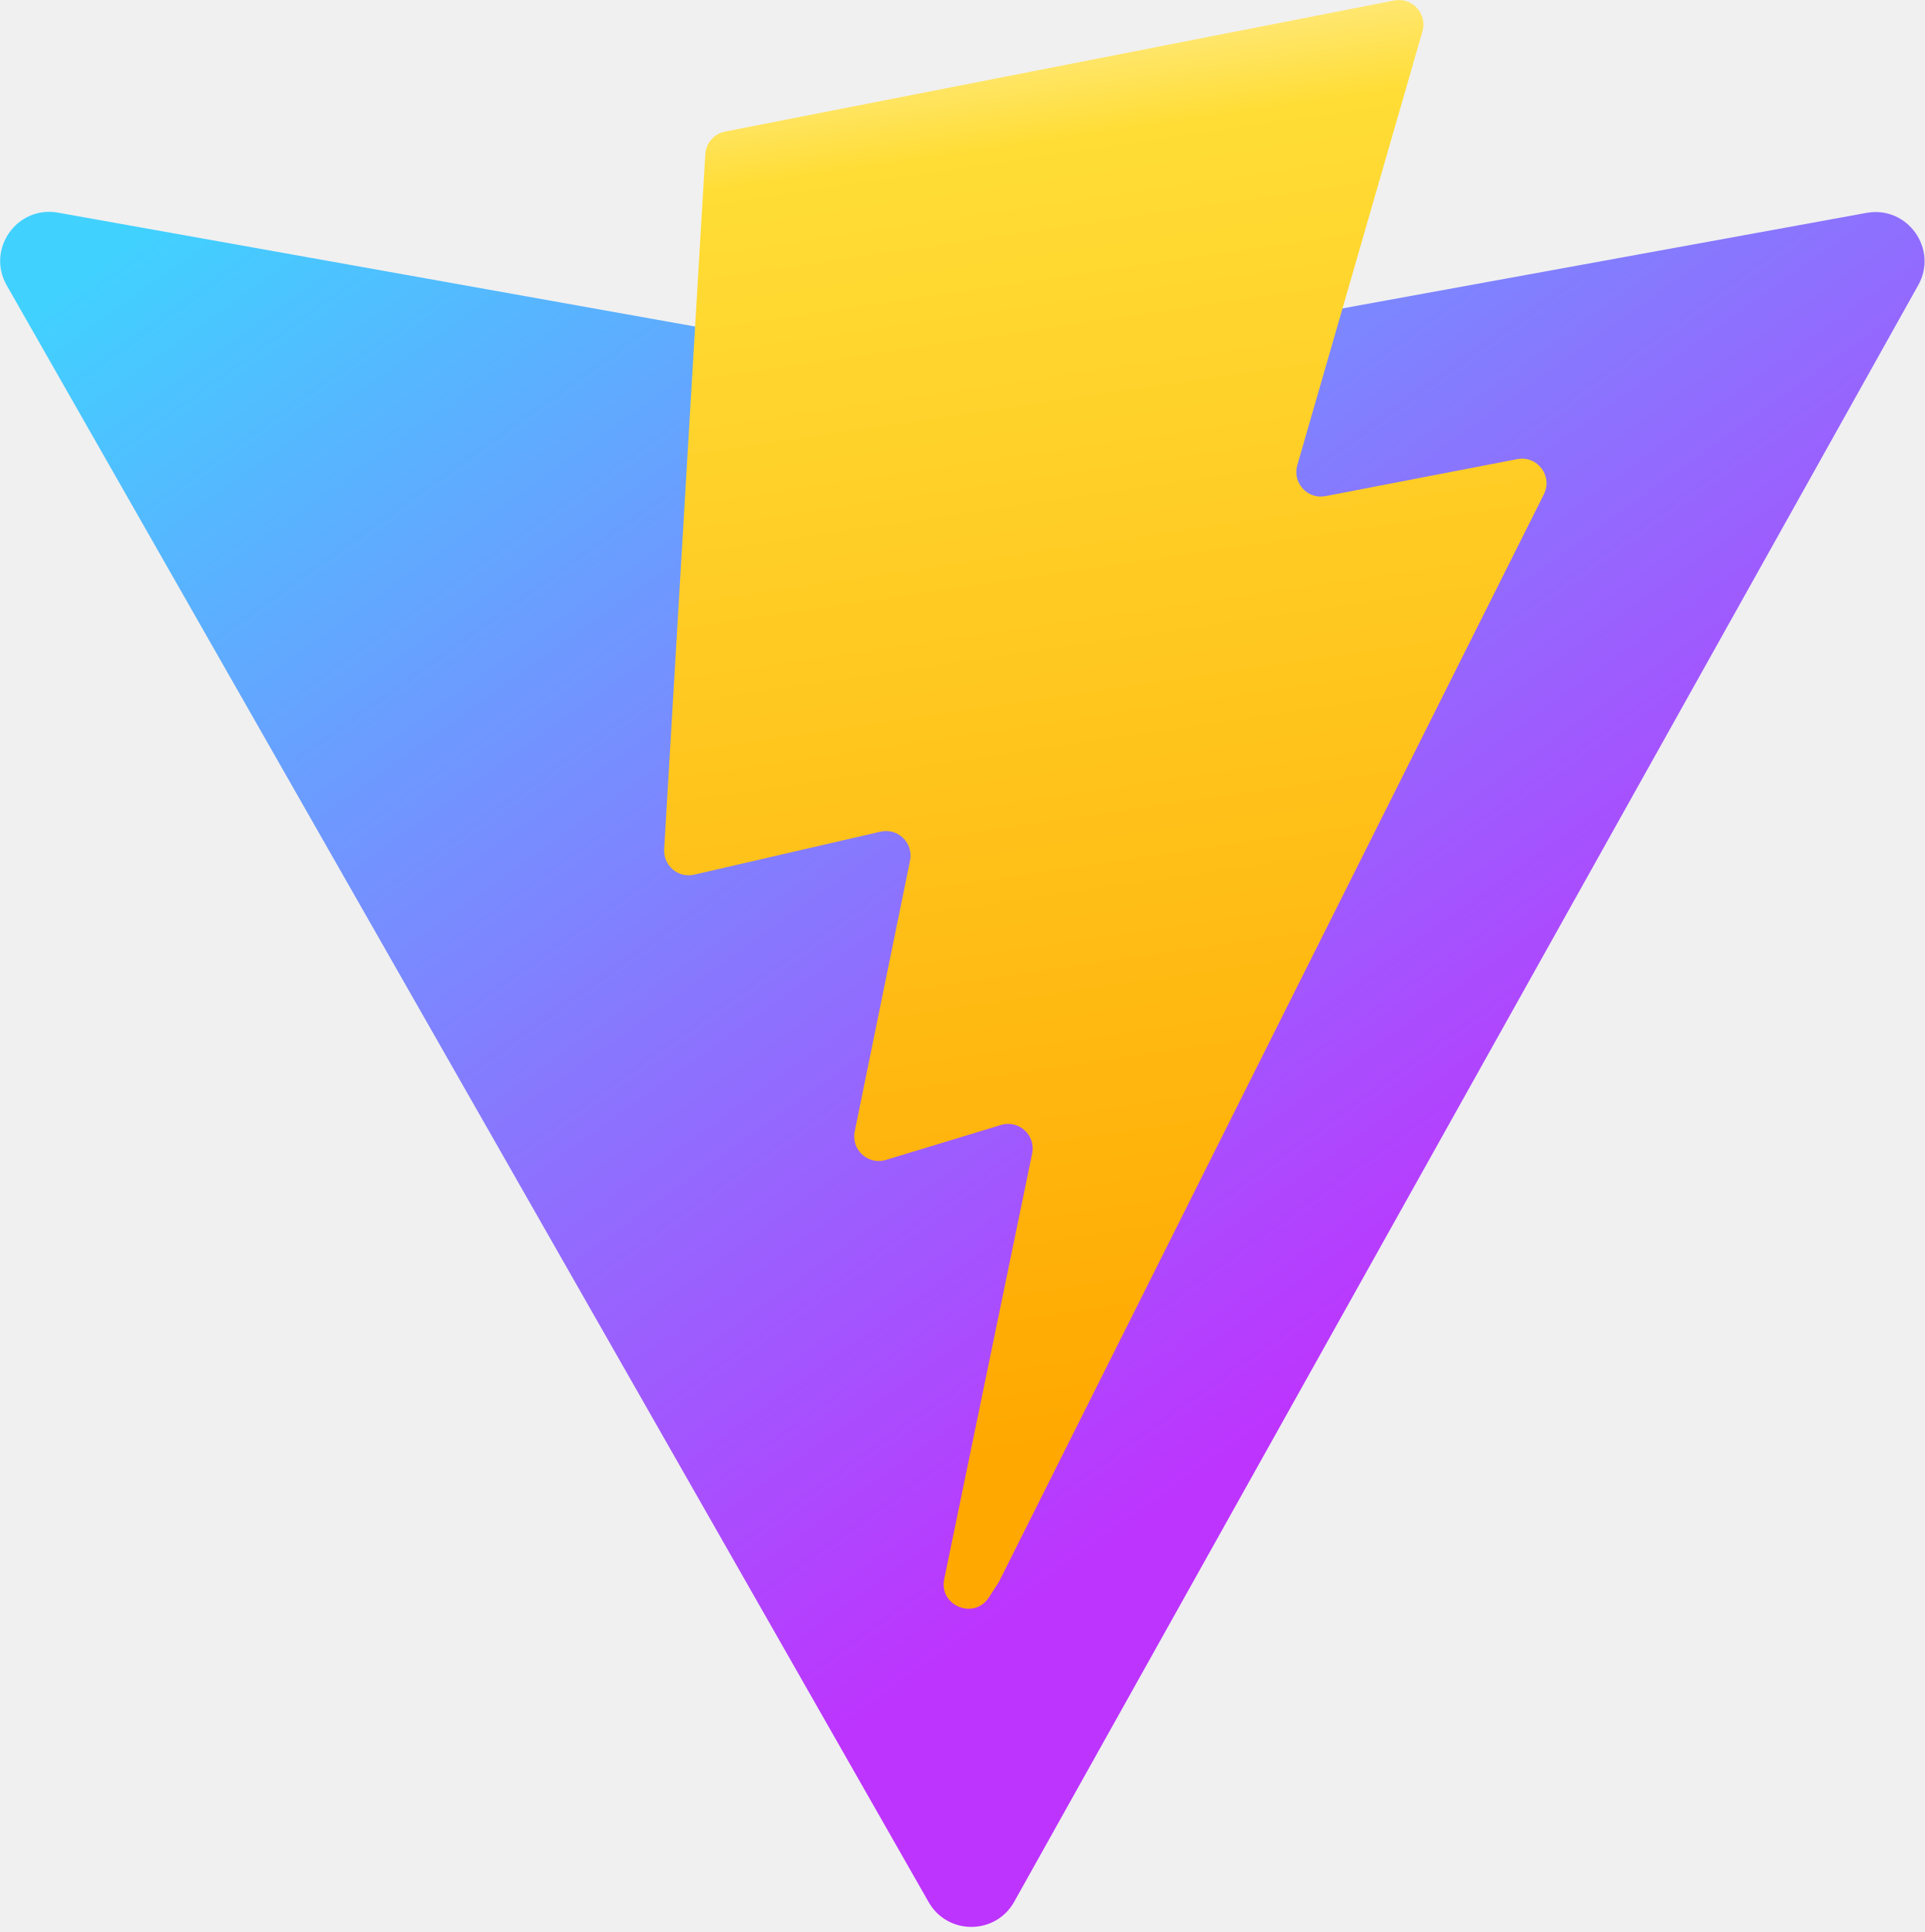
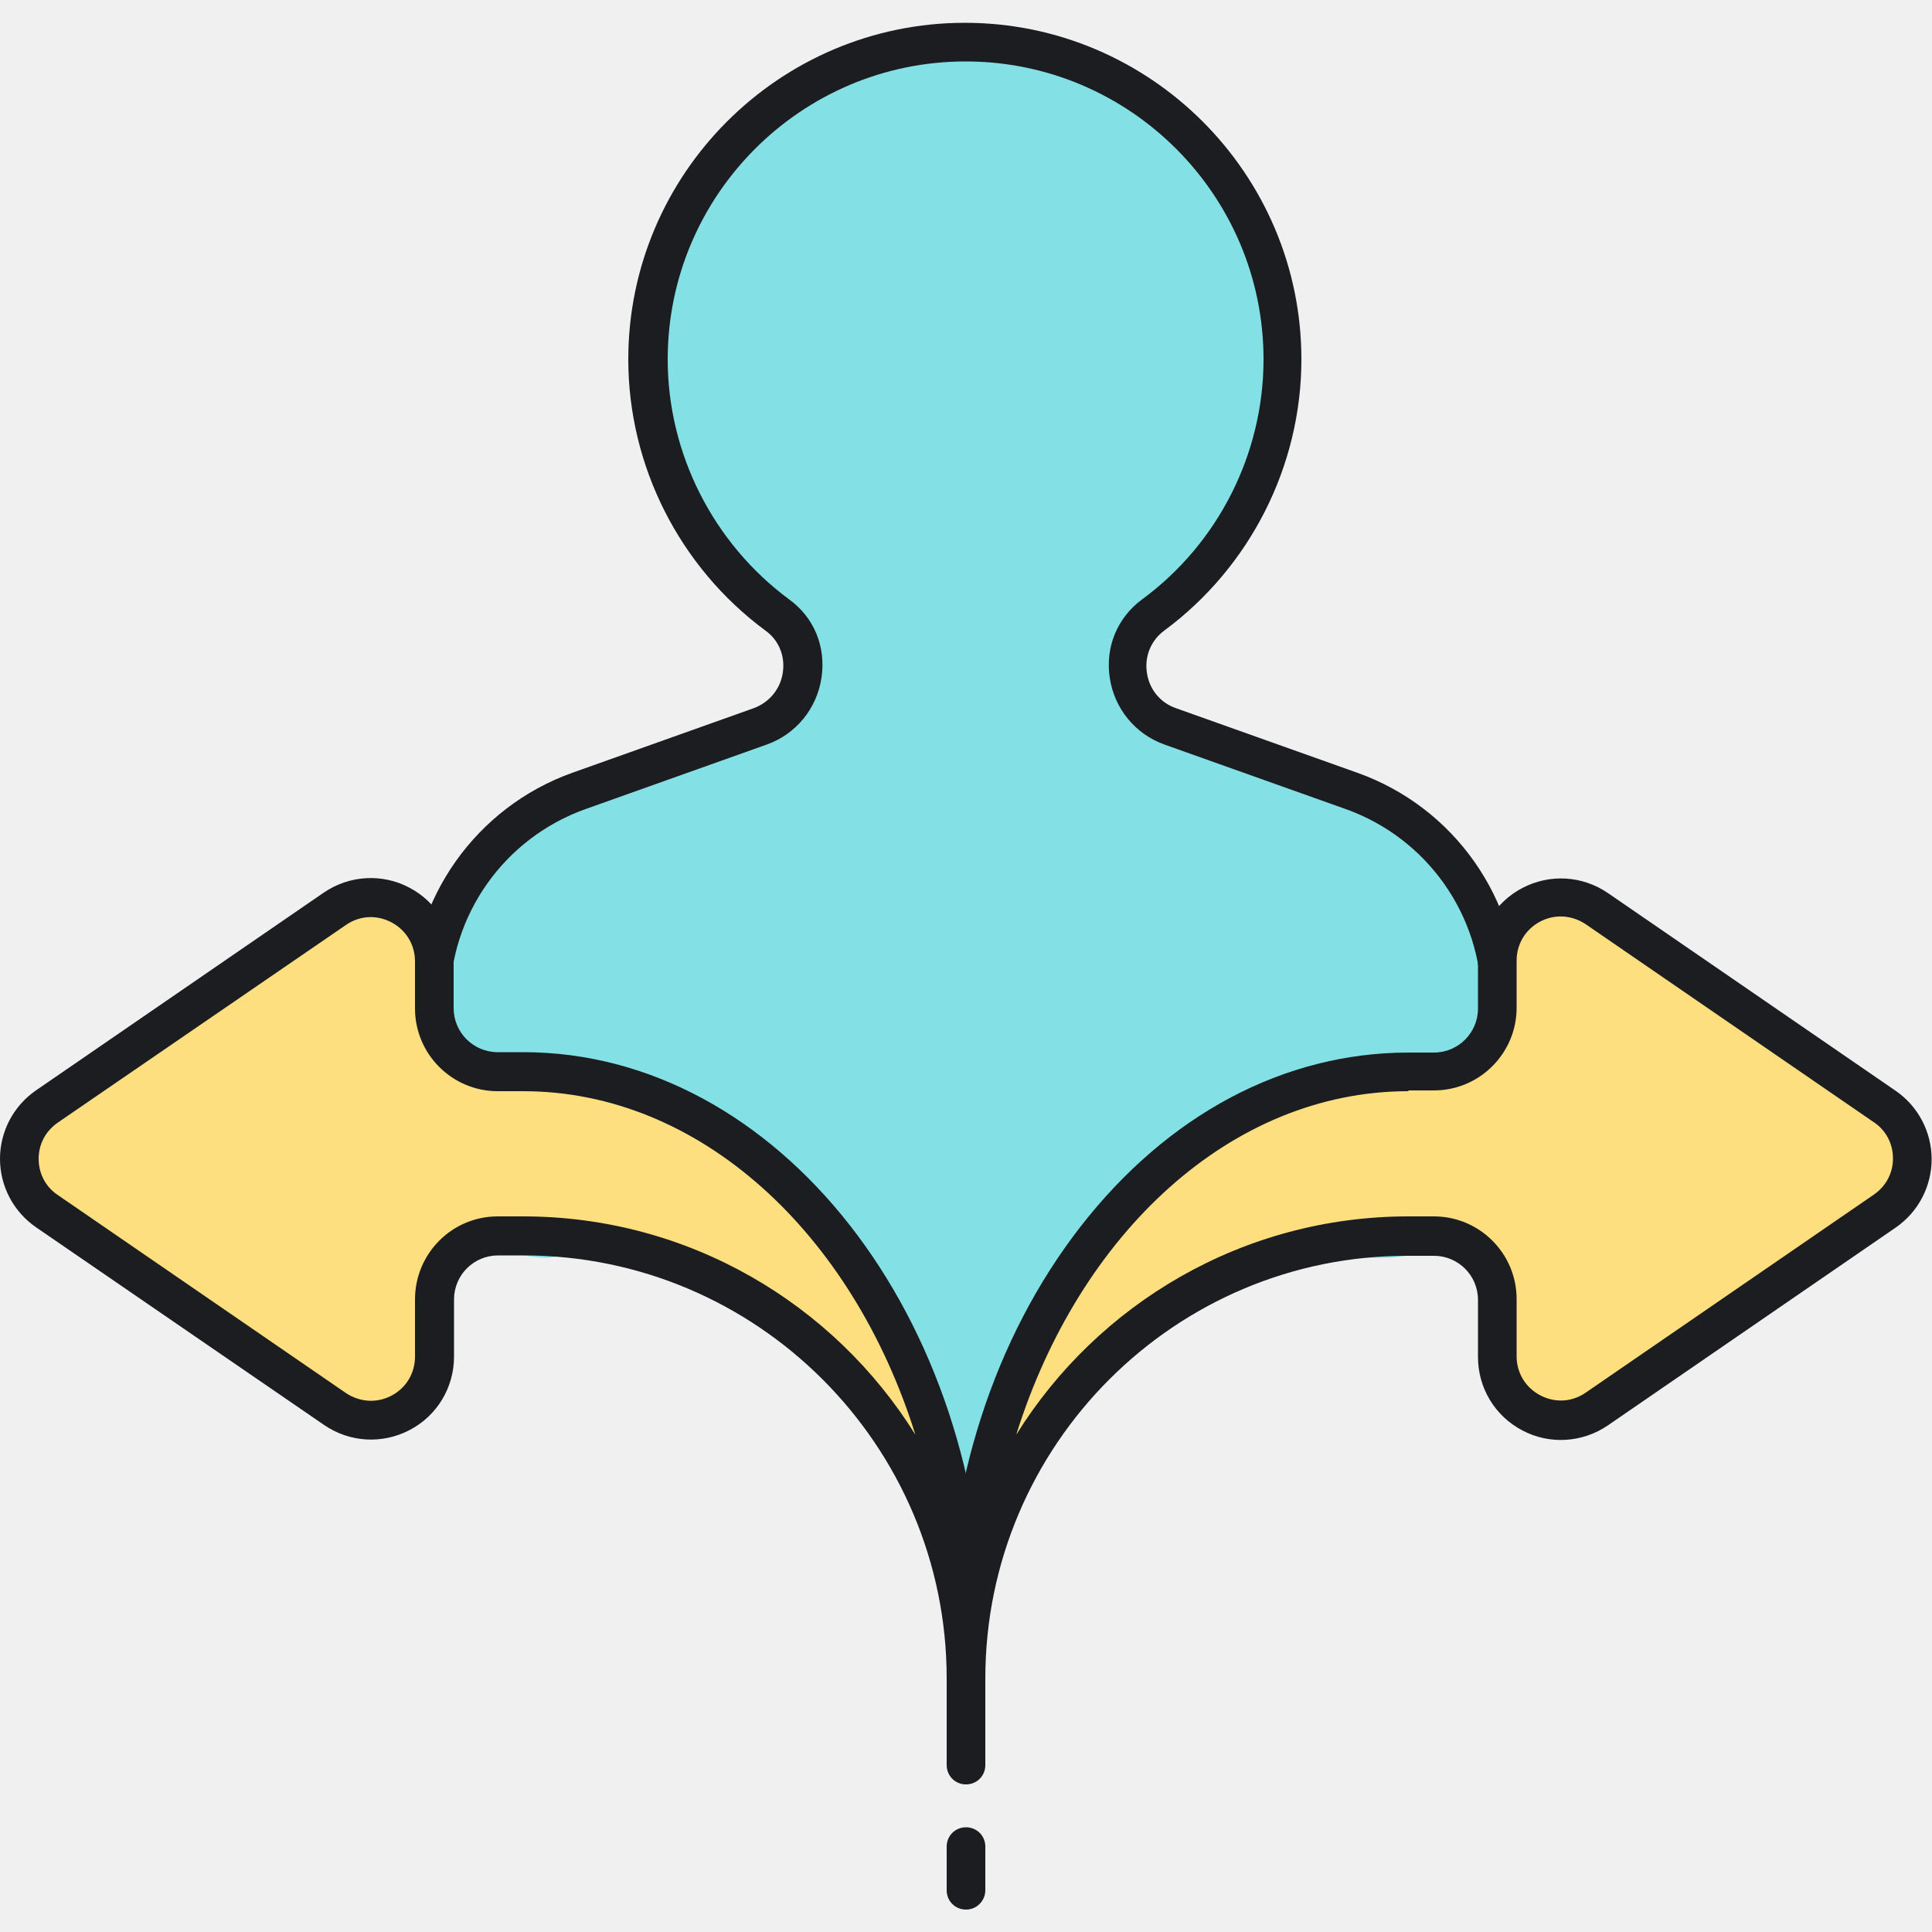
- <svg xmlns="http://www.w3.org/2000/svg" aria-hidden="true" role="img" class="iconify iconify--logos" width="31.88" height="32" preserveAspectRatio="xMidYMid meet" viewBox="0 0 256 257">
-   <defs>
-     <linearGradient id="IconifyId1813088fe1fbc01fb466" x1="-.828%" x2="57.636%" y1="7.652%" y2="78.411%">
-       <stop offset="0%" stop-color="#41D1FF" />
-       <stop offset="100%" stop-color="#BD34FE" />
-     </linearGradient>
-     <linearGradient id="IconifyId1813088fe1fbc01fb467" x1="43.376%" x2="50.316%" y1="2.242%" y2="89.03%">
-       <stop offset="0%" stop-color="#FFEA83" />
-       <stop offset="8.333%" stop-color="#FFDD35" />
-       <stop offset="100%" stop-color="#FFA800" />
-     </linearGradient>
-   </defs>
-   <path fill="url(#IconifyId1813088fe1fbc01fb466)" d="M255.153 37.938L134.897 252.976c-2.483 4.44-8.862 4.466-11.382.048L.875 37.958c-2.746-4.814 1.371-10.646 6.827-9.67l120.385 21.517a6.537 6.537 0 0 0 2.322-.004l117.867-21.483c5.438-.991 9.574 4.796 6.877 9.62Z" />
-   <path fill="url(#IconifyId1813088fe1fbc01fb467)" d="M185.432.063L96.44 17.501a3.268 3.268 0 0 0-2.634 3.014l-5.474 92.456a3.268 3.268 0 0 0 3.997 3.378l24.777-5.718c2.318-.535 4.413 1.507 3.936 3.838l-7.361 36.047c-.495 2.426 1.782 4.5 4.151 3.78l15.304-4.649c2.372-.72 4.652 1.36 4.15 3.788l-11.698 56.621c-.732 3.542 3.979 5.473 5.943 2.437l1.313-2.028l72.516-144.72c1.215-2.423-.88-5.186-3.54-4.672l-25.505 4.922c-2.396.462-4.435-1.77-3.759-4.114l16.646-57.705c.677-2.35-1.37-4.583-3.769-4.113Z" />
+ <svg xmlns="http://www.w3.org/2000/svg" version="1.1" id="Layer_1" x="0px" y="0px" viewBox="0 0 500 500" style="enable-background:new 0 0 500 500;" xml:space="preserve">
+   <style type="text/css">
+ 	.st0{fill:#ECF4F7;}
+ 	.st1{fill:#1C1D21;}
+ 	.st2{fill:#83E1E5;}
+ 	.st3{fill:#AAB1BA;}
+ 	.st4{fill:none;stroke:#1C1D21;stroke-width:10;stroke-linecap:round;stroke-linejoin:round;stroke-miterlimit:10;}
+ 	.st5{fill:#FDDF7F;}
+ 	.st6{fill:#FFFFFF;}
+ </style>
+   <g>
+     <g>
+       <g>
+         <g>
+           <g>
+             <path class="st2" d="M388.4,295.3v-36.2c0-24.4-15.4-46.2-38.4-54.4L303.1,188c-12.4-4.4-15.1-21-4.5-28.9       c20.3-14.9,33.5-39,33.5-66.2v0c0-45.4-36.8-82.1-82.1-82.1h0c-45.4,0-82.1,36.8-82.1,82.1v0c0,27.2,13.2,51.2,33.5,66.2       c10.6,7.8,8,24.5-4.5,28.9L150,204.7c-23,8.2-38.4,30-38.4,54.4v36.2c0,16.7,13.5,30.2,30.2,30.2l52.1-6.2l56.2,65.4l44.7-59.2       h63.5C374.9,325.4,388.4,311.9,388.4,295.3z" />
+           </g>
+         </g>
+         <g>
+           <g>
+             <path class="st1" d="M388.4,300.3c-2.8,0-5-2.2-5-5v-36.2c0-22.3-14.1-42.2-35.1-49.7l-46.9-16.7c-7.6-2.7-13-9.3-14.2-17.3       c-1.2-8,2-15.6,8.4-20.3c19.7-14.5,31.4-37.7,31.4-62.1c0-42.5-34.6-77.1-77.1-77.1c-42.5,0-77.1,34.6-77.1,77.1       c0,24.4,11.8,47.6,31.4,62.1c6.5,4.7,9.6,12.3,8.4,20.3c-1.2,8-6.6,14.6-14.2,17.3l-46.9,16.7c-21,7.5-35.1,27.4-35.1,49.7       v36.2c0,2.8-2.2,5-5,5c-2.8,0-5-2.2-5-5v-36.2c0-26.5,16.8-50.2,41.7-59.1l46.9-16.7c4.1-1.5,7-5,7.6-9.3       c0.6-4.2-1-8.3-4.5-10.8c-22.2-16.4-35.5-42.6-35.5-70.2c0-48,39.1-87.1,87.1-87.1s87.1,39.1,87.1,87.1       c0,27.6-13.3,53.8-35.5,70.2c-3.4,2.5-5.1,6.6-4.5,10.8c0.6,4.4,3.5,7.9,7.6,9.3l46.9,16.7c25,8.9,41.7,32.6,41.7,59.1v36.2       C393.4,298,391.2,300.3,388.4,300.3z" />
+           </g>
+         </g>
+       </g>
+       <g>
+         <g>
+           <g>
+             <path class="st5" d="M135.5,277.4h-6.6c-9.1,0-16.4-7.4-16.4-16.4v-12.2c0-13.2-14.8-21-25.7-13.5l-74.5,51.2       c-9.5,6.5-9.5,20.6,0,27.1l74.5,51.2c10.9,7.5,25.7-0.3,25.7-13.5v-14.8c0-9.1,7.4-16.4,16.4-16.4h6.6       c63.3,0,114.5,51.3,114.5,114.5v-9.6C250,343.4,198.7,277.4,135.5,277.4z" />
+           </g>
+         </g>
+         <g>
+           <g>
+             <path class="st5" d="M364.5,277.4h6.6c9.1,0,16.4-7.4,16.4-16.4v-12.2c0-13.2,14.8-21,25.7-13.5l74.5,51.2       c9.5,6.5,9.5,20.6,0,27.1l-74.5,51.2c-10.9,7.5-25.7-0.3-25.7-13.5v-14.8c0-9.1-7.4-16.4-16.4-16.4h-6.6       c-63.3,0-114.5,51.3-114.5,114.5v-9.6C250,343.4,301.3,277.4,364.5,277.4z" />
+           </g>
+         </g>
+       </g>
+       <g>
+         <g>
+           <g>
+             <path class="st1" d="M250,439.4c-2.8,0-5-2.2-5-5c0-60.4-49.1-109.5-109.5-109.5h-6.6c-6.3,0-11.4,5.1-11.4,11.4v14.8       c0,8-4.4,15.3-11.5,19c-7.1,3.7-15.5,3.2-22.1-1.3L9.3,317.6C3.5,313.6,0,307,0,299.9c0-7.1,3.5-13.7,9.3-17.7L83.8,231       c6.6-4.5,15.1-5,22.1-1.3c7.1,3.7,11.5,11,11.5,19v12.2c0,6.3,5.1,11.4,11.4,11.4h6.6c65.9,0,119.5,68.4,119.5,152.4v9.6       C255,437.1,252.8,439.4,250,439.4z M128.8,314.8h6.6c42.8,0,80.4,22.6,101.5,56.5c-16.3-52.1-55.7-88.9-101.5-88.9h-6.6       c-11.8,0-21.4-9.6-21.4-21.4v-12.2c0-4.3-2.3-8.1-6.1-10.1c-3.8-2-8.2-1.8-11.8,0.7L15,290.5c-3.2,2.2-5,5.6-5,9.4       c0,3.8,1.8,7.3,5,9.4l74.5,51.2c3.6,2.4,8,2.7,11.8,0.7c3.8-2,6.1-5.8,6.1-10.1v-14.8C107.4,324.4,117,314.8,128.8,314.8z" />
+           </g>
+         </g>
+         <g>
+           <g>
+             <path class="st1" d="M250,439.4c-2.8,0-5-2.2-5-5v-9.6c0-40.5,12.3-78.6,34.6-107.3c22.6-29.1,52.8-45.1,84.9-45.1h6.6       c6.3,0,11.4-5.1,11.4-11.4v-12.2c0-8,4.4-15.3,11.5-19c7.1-3.7,15.5-3.2,22.1,1.3l74.5,51.2c5.8,4,9.3,10.6,9.3,17.7       c0,7.1-3.5,13.7-9.3,17.7l-74.5,51.2c-6.6,4.5-15.1,5-22.1,1.3c-7.1-3.7-11.5-11-11.5-19v-14.8c0-6.3-5.1-11.4-11.4-11.4h-6.6       C304.1,324.8,255,374,255,434.4C255,437.1,252.8,439.4,250,439.4z M364.5,282.4c-45.9,0-85.2,36.8-101.5,88.9       c21.1-33.9,58.7-56.5,101.5-56.5h6.6c11.8,0,21.4,9.6,21.4,21.4v14.8c0,4.3,2.3,8.1,6.1,10.1c3.8,2,8.2,1.8,11.8-0.7l74.5-51.2       c3.2-2.2,5-5.6,5-9.4c0-3.8-1.8-7.3-5-9.4l-74.5-51.2c-3.6-2.4-8-2.7-11.8-0.7c-3.8,2-6.1,5.8-6.1,10.1v12.2       c0,11.8-9.6,21.4-21.4,21.4H364.5z" />
+           </g>
+         </g>
+       </g>
+     </g>
+     <g>
+       <g>
+         <path class="st1" d="M250,461.8c-2.8,0-5-2.2-5-5v-22.5c0-2.8,2.2-5,5-5c2.8,0,5,2.2,5,5v22.5C255,459.6,252.8,461.8,250,461.8z" />
+       </g>
+     </g>
+     <g>
+       <g>
+         <path class="st1" d="M250,494.2c-2.8,0-5-2.2-5-5v-11.3c0-2.8,2.2-5,5-5c2.8,0,5,2.2,5,5v11.3C255,491.9,252.8,494.2,250,494.2z" />
+       </g>
+     </g>
+   </g>
</svg>
